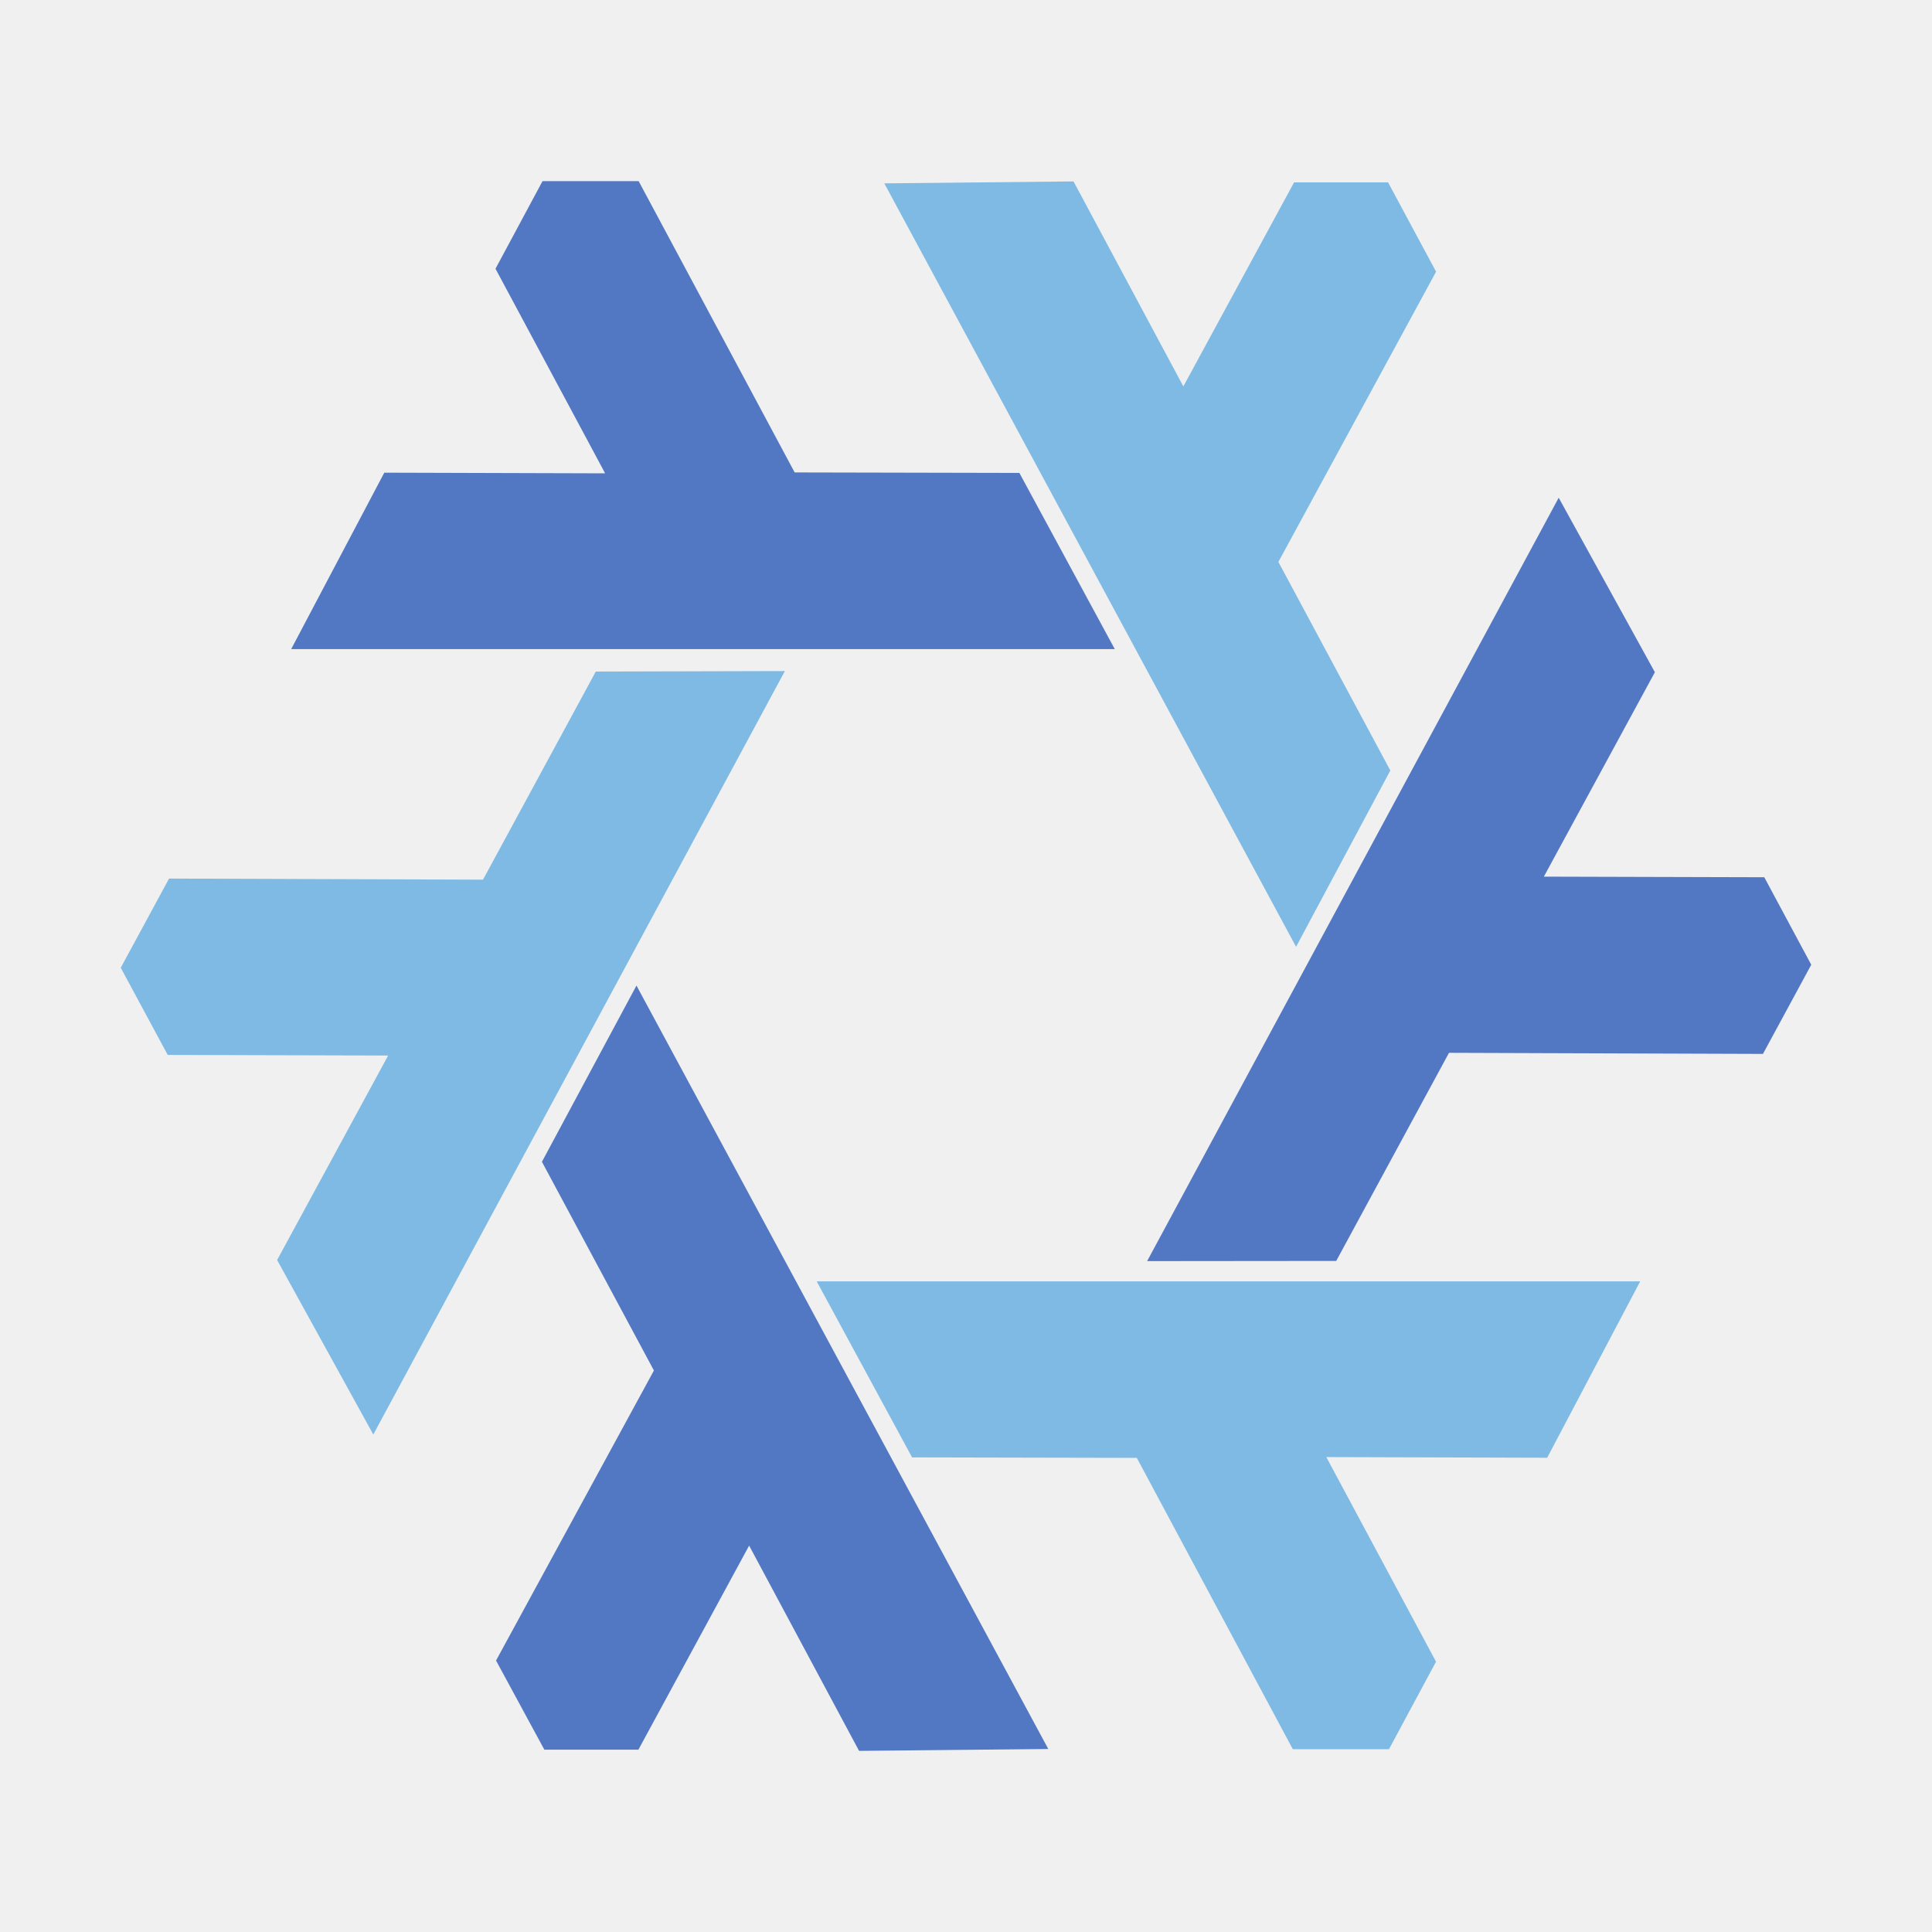
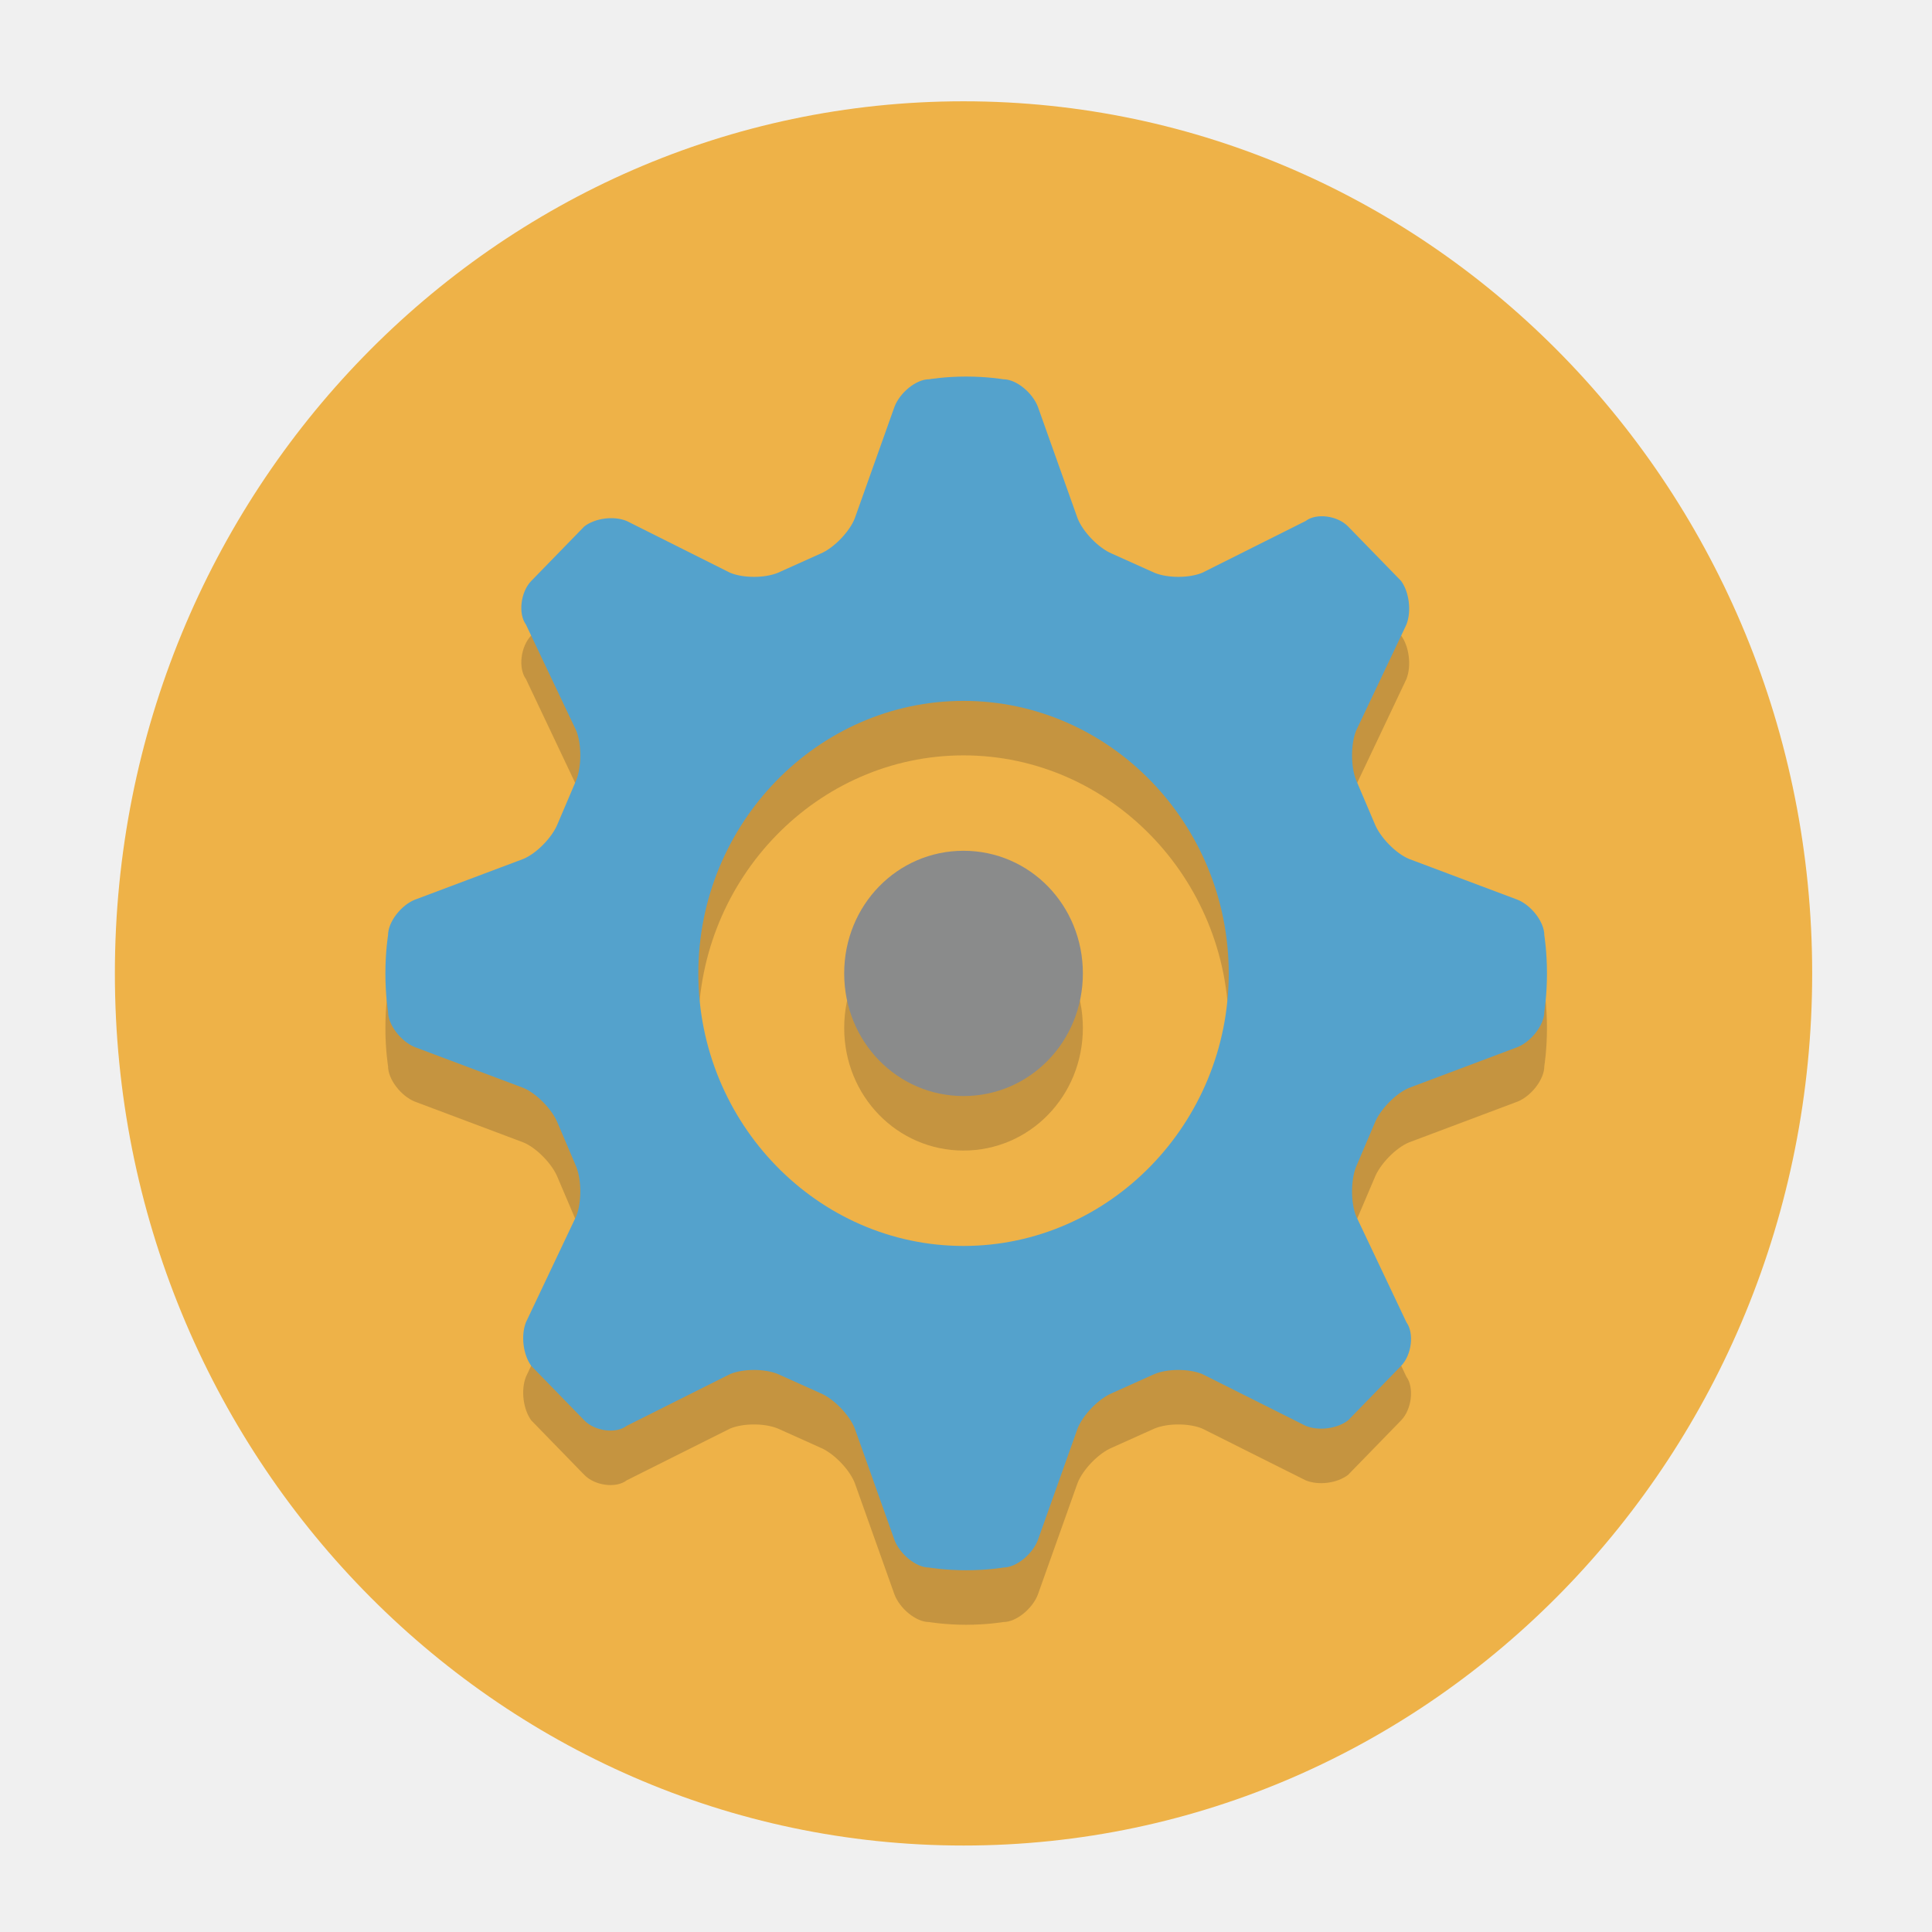
- <svg xmlns="http://www.w3.org/2000/svg" width="800px" height="800px" viewBox="0 0 32 32">
-   <path d="M13,11.115,6.183,23.76,4.59,20.87l1.839-3.387-3.651-.01L2,16.029l.8-1.477,5.2.018,1.868-3.447Z" style="fill:#7ebae4;fill-rule:evenodd" />
-   <path d="M13.527,21.223h13.64l-1.541,2.922-3.658-.011,1.817,3.389-.779,1.449-1.593,0-2.584-4.825-3.722-.008Z" style="fill:#7ebae4;fill-rule:evenodd" />
-   <path d="M21.467,15.682,14.647,3.037l3.134-.032L19.6,6.4l1.834-3.379h1.557L23.786,4.5,21.174,9.307l1.854,3.455Z" style="fill:#7ebae4;fill-rule:evenodd" />
-   <path d="M10.542,16.324l6.821,12.645L14.229,29l-1.821-3.4-1.834,3.38H9.016l-.8-1.476L10.831,22.7,8.976,19.243Z" style="fill:#5277c3;fill-rule:evenodd" />
-   <path d="M18.464,10.751H4.823L6.365,7.829l3.658.011L8.207,4.451,8.986,3l1.592,0,2.584,4.825,3.722.008Z" style="fill:#5277c3;fill-rule:evenodd" />
-   <path d="M19,20.888,25.817,8.244l1.593,2.89L25.571,14.52l3.651.01L30,15.979l-.8,1.477-5.2-.018-1.868,3.447Z" style="fill:#5277c3;fill-rule:evenodd" />
+ <svg xmlns="http://www.w3.org/2000/svg" width="800px" height="800px" viewBox="0 0 32 32" version="1.1" id="svg6" xml:space="preserve">
+   <defs id="defs6" />
+   <style type="text/css" id="style1">
+ 	.st0{fill:#76C2AF;}
+ 	.st1{opacity:0.2;}
+ 	.st2{fill:#231F20;}
+ 	.st3{fill:#4F5D73;}
+ 	.st4{fill:#FFFFFF;}
+ </style>
+   <g id="g12" transform="matrix(0.4392583,0,0,0.4514067,1.902813,1.677749)">
+     <g id="Layer_1">
+       <g id="g1">
+         <circle class="st0" cx="32" cy="32" r="32" id="circle1" style="fill:#eeb248;fill-opacity:1" />
+       </g>
+       <g class="st1" id="g3">
+         <g id="g2-1">
+           <path class="st2" d="m 27.5,34 c 0,2.5 2,4.5 4.5,4.5 2.5,0 4.5,-2 4.5,-4.5 0,-2.5 -2,-4.5 -4.5,-4.5 -2.5,0 -4.5,2 -4.5,4.5 z" id="path1-2" />
+         </g>
+       </g>
+       <g class="st1" id="g4-7">
+         <path class="st2" d="m 53.9,32.6 c 0,-0.5 -0.5,-1.1 -1,-1.3 L 48.8,29.8 C 48.3,29.6 47.7,29 47.5,28.5 l -0.7,-1.6 c -0.2,-0.5 -0.2,-1.3 0,-1.8 l 1.9,-3.9 c 0.2,-0.5 0.1,-1.2 -0.2,-1.6 l -2,-2 C 46.1,17.2 45.3,17.1 44.9,17.4 L 41,19.3 c -0.5,0.2 -1.3,0.2 -1.8,0 l -1.6,-0.7 c -0.5,-0.2 -1.1,-0.8 -1.3,-1.3 l -1.5,-4.1 c -0.2,-0.5 -0.8,-1 -1.3,-1 0,0 -0.6,-0.1 -1.4,-0.1 -0.8,0 -1.4,0.1 -1.4,0.1 -0.5,0 -1.1,0.5 -1.3,1 l -1.5,4.1 c -0.2,0.5 -0.8,1.1 -1.3,1.3 L 25,19.3 c -0.5,0.2 -1.3,0.2 -1.8,0 l -3.9,-1.9 c -0.5,-0.2 -1.2,-0.1 -1.6,0.2 l -2,2 c -0.4,0.4 -0.5,1.2 -0.2,1.6 l 1.9,3.9 c 0.2,0.5 0.2,1.3 0,1.8 l -0.7,1.6 c -0.2,0.5 -0.8,1.1 -1.3,1.3 l -4.1,1.5 c -0.5,0.2 -1,0.8 -1,1.3 0,0 -0.1,0.6 -0.1,1.4 0,0.8 0.1,1.4 0.1,1.4 0,0.5 0.5,1.1 1,1.3 l 4.1,1.5 c 0.5,0.2 1.1,0.8 1.3,1.3 l 0.7,1.6 c 0.2,0.5 0.2,1.3 0,1.8 l -1.9,3.9 c -0.2,0.5 -0.1,1.2 0.2,1.6 l 2,2 c 0.4,0.4 1.2,0.5 1.6,0.2 l 3.9,-1.9 c 0.5,-0.2 1.3,-0.2 1.8,0 l 1.6,0.7 c 0.5,0.2 1.1,0.8 1.3,1.3 l 1.5,4.1 c 0.2,0.5 0.8,1 1.3,1 0,0 0.6,0.1 1.4,0.1 0.8,0 1.4,-0.1 1.4,-0.1 0.5,0 1.1,-0.5 1.3,-1 l 1.5,-4.1 c 0.2,-0.5 0.8,-1.1 1.3,-1.3 l 1.6,-0.7 c 0.5,-0.2 1.3,-0.2 1.8,0 l 3.9,1.9 c 0.5,0.2 1.2,0.1 1.6,-0.2 l 2,-2 C 48.9,48 49,47.2 48.7,46.8 l -1.9,-3.9 c -0.2,-0.5 -0.2,-1.3 0,-1.8 l 0.7,-1.6 c 0.2,-0.5 0.8,-1.1 1.3,-1.3 l 4.1,-1.5 c 0.5,-0.2 1,-0.8 1,-1.3 0,0 0.1,-0.6 0.1,-1.4 0,-0.8 -0.1,-1.4 -0.1,-1.4 z M 32,44 c -5.5,0 -10,-4.5 -10,-10 0,-5.5 4.5,-10 10,-10 5.5,0 10,4.5 10,10 0,5.5 -4.5,10 -10,10 z" id="path3-0" />
+       </g>
+       <g id="g6-9">
+         <g id="g5">
+           <path class="st3" d="m 27.5,32 c 0,2.5 2,4.5 4.5,4.5 2.5,0 4.5,-2 4.5,-4.5 0,-2.5 -2,-4.5 -4.5,-4.5 -2.5,0 -4.5,2 -4.5,4.5 z" id="path4-3" style="fill:#8a8b8b;fill-opacity:1" />
+         </g>
+       </g>
+       <g id="g7-6">
+         <path class="st4" d="m 53.9,30.6 c 0,-0.5 -0.5,-1.1 -1,-1.3 L 48.8,27.8 C 48.3,27.6 47.7,27 47.5,26.5 l -0.7,-1.6 c -0.2,-0.5 -0.2,-1.3 0,-1.8 l 1.9,-3.9 c 0.2,-0.5 0.1,-1.2 -0.2,-1.6 l -2,-2 C 46.1,15.2 45.3,15.1 44.9,15.4 L 41,17.3 c -0.5,0.2 -1.3,0.2 -1.8,0 l -1.6,-0.7 c -0.5,-0.2 -1.1,-0.8 -1.3,-1.3 l -1.5,-4.1 c -0.2,-0.5 -0.8,-1 -1.3,-1 0,0 -0.6,-0.1 -1.4,-0.1 -0.8,0 -1.4,0.1 -1.4,0.1 -0.5,0 -1.1,0.5 -1.3,1 l -1.5,4.1 c -0.2,0.5 -0.8,1.1 -1.3,1.3 L 25,17.3 c -0.5,0.2 -1.3,0.2 -1.8,0 l -3.9,-1.9 c -0.5,-0.2 -1.2,-0.1 -1.6,0.2 l -2,2 c -0.4,0.4 -0.5,1.2 -0.2,1.6 l 1.9,3.9 c 0.2,0.5 0.2,1.3 0,1.8 l -0.7,1.6 c -0.2,0.5 -0.8,1.1 -1.3,1.3 l -4.1,1.5 c -0.5,0.2 -1,0.8 -1,1.3 0,0 -0.1,0.6 -0.1,1.4 0,0.8 0.1,1.4 0.1,1.4 0,0.5 0.5,1.1 1,1.3 l 4.1,1.5 c 0.5,0.2 1.1,0.8 1.3,1.3 l 0.7,1.6 c 0.2,0.5 0.2,1.3 0,1.8 l -1.9,3.9 c -0.2,0.5 -0.1,1.2 0.2,1.6 l 2,2 c 0.4,0.4 1.2,0.5 1.6,0.2 l 3.9,-1.9 c 0.5,-0.2 1.3,-0.2 1.8,0 l 1.6,0.7 c 0.5,0.2 1.1,0.8 1.3,1.3 l 1.5,4.1 c 0.2,0.5 0.8,1 1.3,1 0,0 0.6,0.1 1.4,0.1 0.8,0 1.4,-0.1 1.4,-0.1 0.5,0 1.1,-0.5 1.3,-1 l 1.5,-4.1 c 0.2,-0.5 0.8,-1.1 1.3,-1.3 l 1.6,-0.7 c 0.5,-0.2 1.3,-0.2 1.8,0 l 3.9,1.9 c 0.5,0.2 1.2,0.1 1.6,-0.2 l 2,-2 C 48.9,46 49,45.2 48.7,44.8 l -1.9,-3.9 c -0.2,-0.5 -0.2,-1.3 0,-1.8 l 0.7,-1.6 c 0.2,-0.5 0.8,-1.1 1.3,-1.3 l 4.1,-1.5 c 0.5,-0.2 1,-0.8 1,-1.3 0,0 0.1,-0.6 0.1,-1.4 0,-0.8 -0.1,-1.4 -0.1,-1.4 z M 32,42 c -5.5,0 -10,-4.5 -10,-10 0,-5.5 4.5,-10 10,-10 5.5,0 10,4.5 10,10 0,5.5 -4.5,10 -10,10 z" id="path6-0" style="fill:#54a2cc;fill-opacity:1" />
+       </g>
+     </g>
+     <g id="Layer_2">
+ </g>
+   </g>
</svg>
